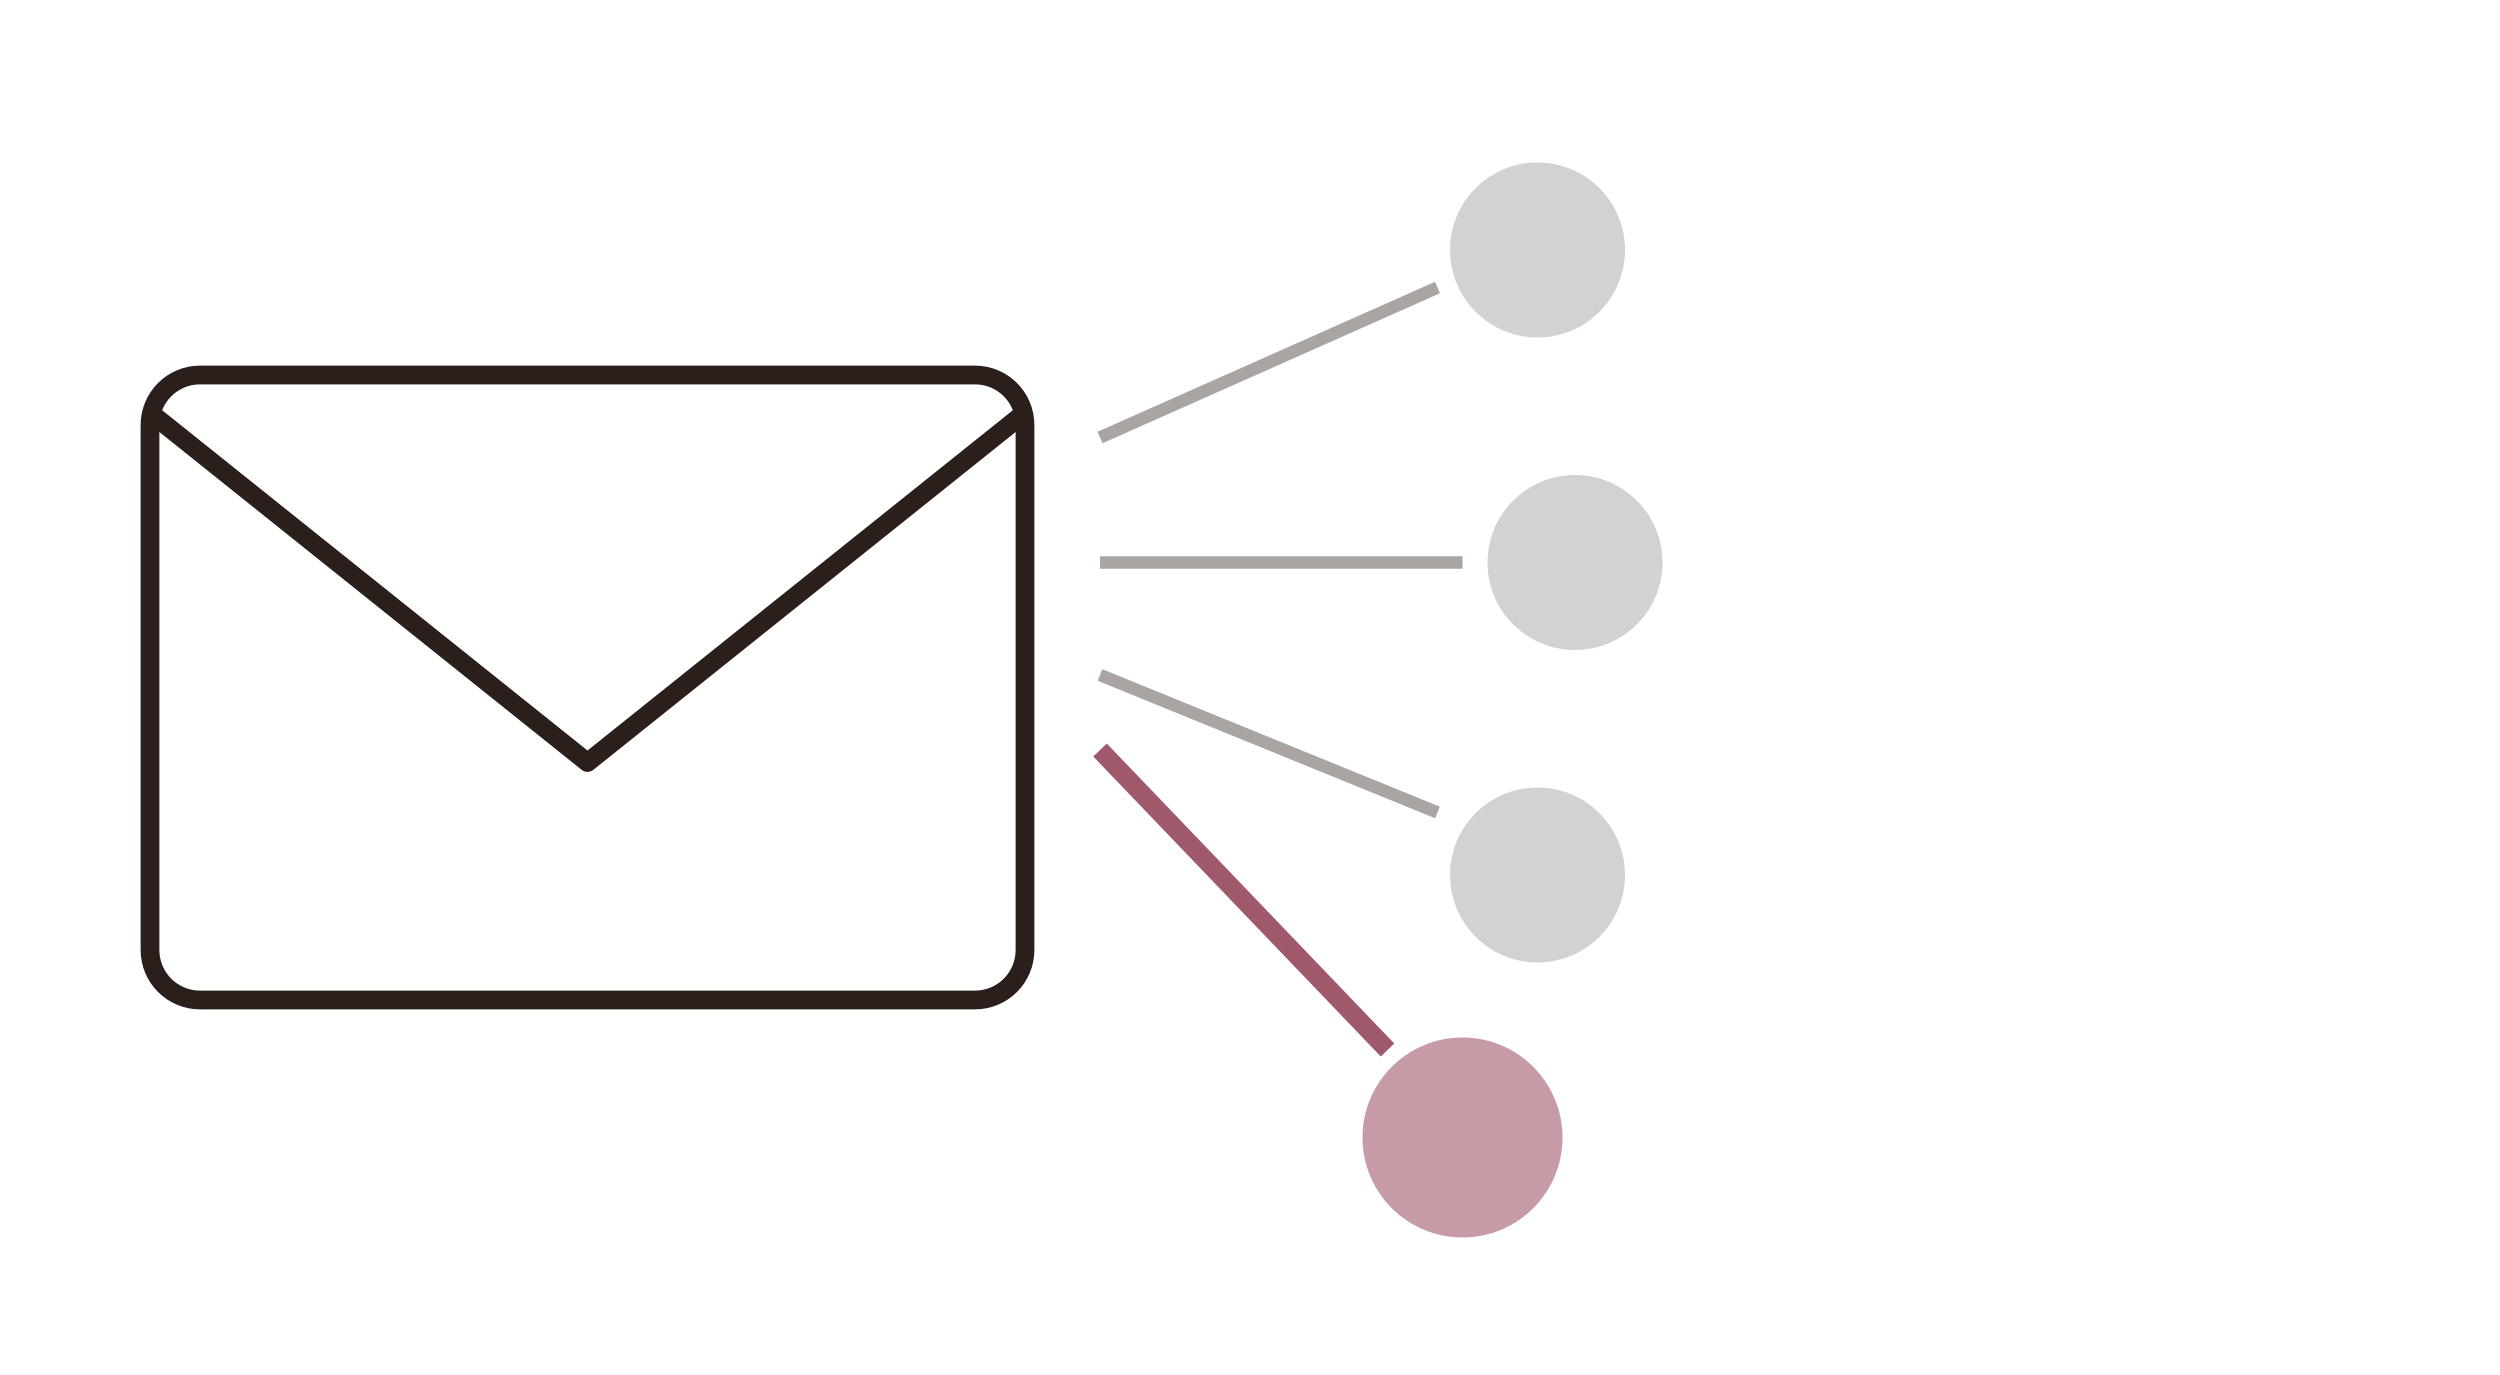
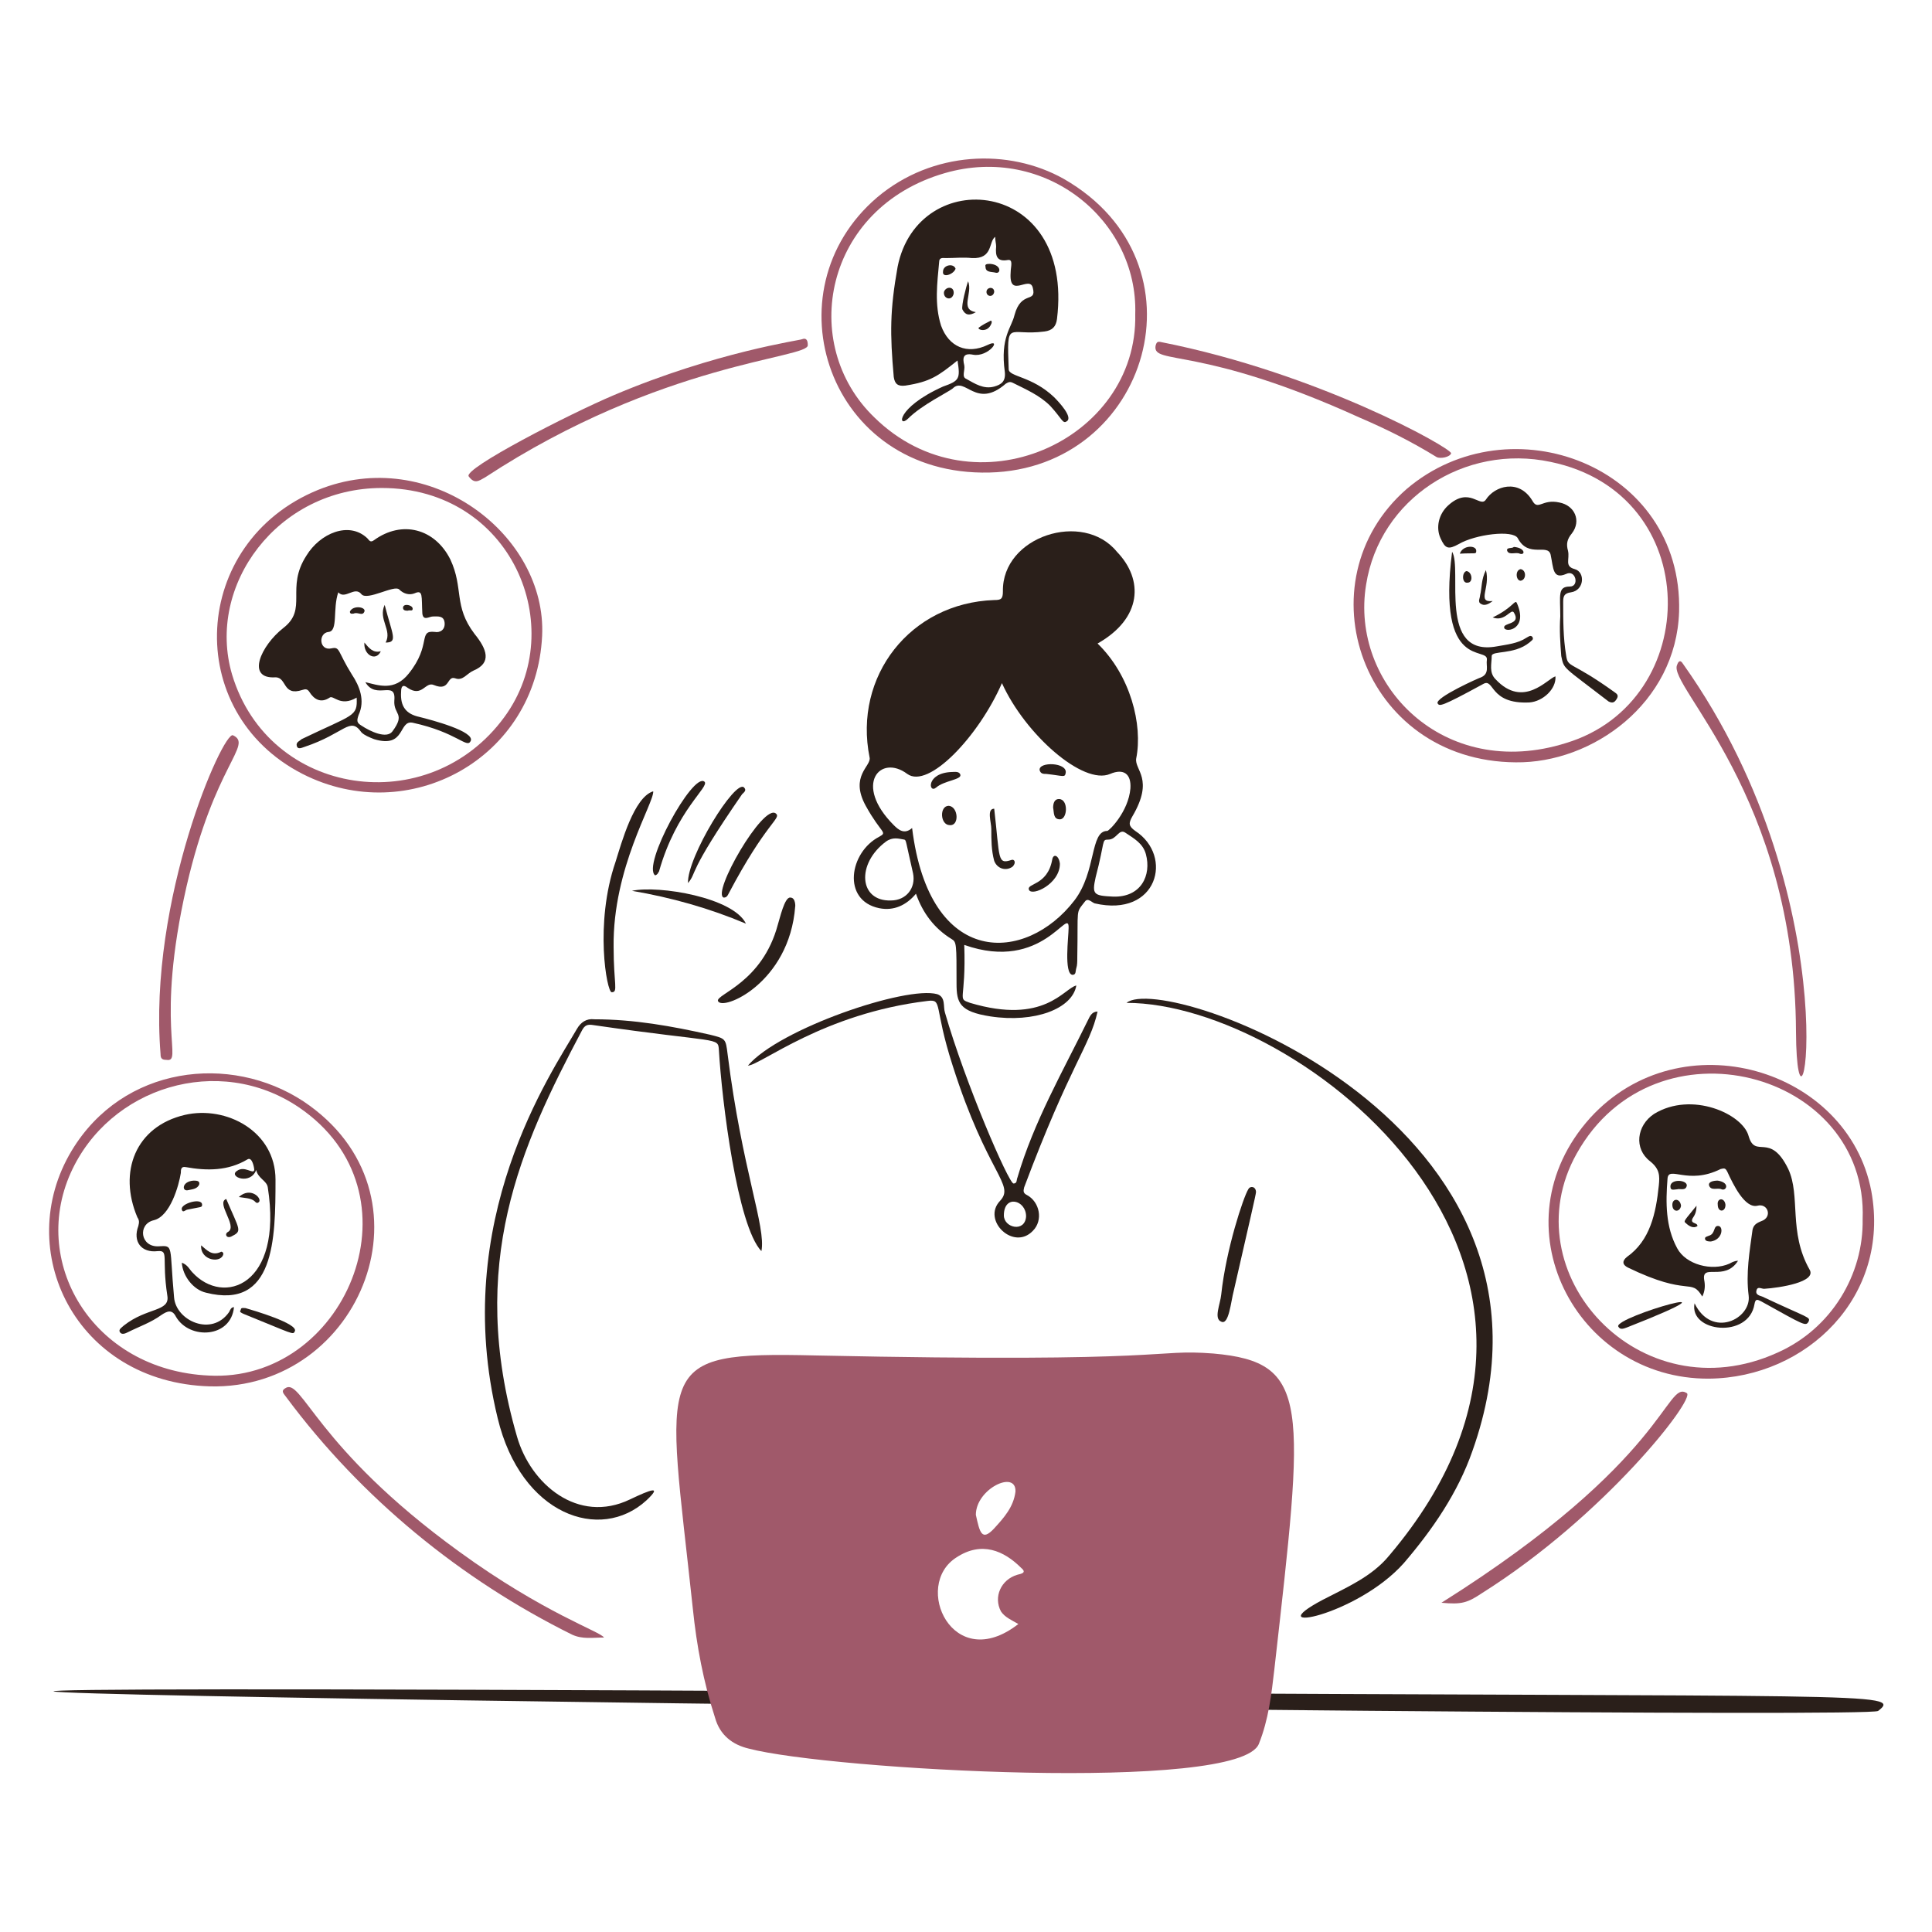
- <svg xmlns="http://www.w3.org/2000/svg" viewBox="0 0 400 220" fill="none">
-   <rect x="24" y="60" width="140" height="100" rx="8" stroke="#2A1F1A" stroke-width="3" />
-   <path d="M24 66 L94 122 L164 66" stroke="#2A1F1A" stroke-width="3" stroke-linejoin="round" />
-   <line x1="176" y1="70" x2="230" y2="46" stroke="#2A1F1A" stroke-width="2" opacity="0.4" />
-   <line x1="176" y1="90" x2="234" y2="90" stroke="#2A1F1A" stroke-width="2" opacity="0.4" />
-   <line x1="176" y1="108" x2="230" y2="130" stroke="#2A1F1A" stroke-width="2" opacity="0.4" />
-   <line x1="176" y1="120" x2="222" y2="168" stroke="#A0596A" stroke-width="3" />
-   <circle cx="246" cy="40" r="14" fill="#2A1F1A" opacity="0.2" />
-   <circle cx="252" cy="90" r="14" fill="#2A1F1A" opacity="0.2" />
-   <circle cx="246" cy="140" r="14" fill="#2A1F1A" opacity="0.2" />
-   <circle cx="234" cy="182" r="16" fill="#A0596A" opacity="0.6" />
+ <svg xmlns="http://www.w3.org/2000/svg" fill="none" viewBox="0 0 400 400" id="Remote-Team--Streamline-Brooklyn" height="400" width="400">
+   <g id="remote-team--work-remote-team-office-job-company">
+     <path id="Vector" fill="#2a1f1a" d="M221.04 350.434c166.4 1 173 -0.2 167.8 3.8 -3.2 2.4 -722.4 -7 -167.8 -3.8Z" stroke-width="2" />
+     <g id="Group">
+       <path id="Vector_2" fill="#a0596a" d="M168.841 280.632c75.599 1.6 69.399 -1.398 82.399 -0.398 20.2 1.8 18.8 10.398 12.6 65.398 -0.6 5.2 -1.2 10.402 -3.2 15.402 -4 10.2 -88.799 5.4 -105.599 1 -3.4 -0.8 -6 -2.802 -7 -6.402 -2.4 -7.4 -3.8 -14.798 -4.6 -22.598 -5.4 -50.6 -8.8 -53.202 25.4 -52.402Zm41.999 55.602c-1.4 -0.8 -2.8 -1.402 -3.6 -2.602 -1.6 -3 0 -6.598 3.4 -7.598 0.8 -0.2 2 -0.402 0.8 -1.402 -3.6 -3.6 -8.2 -5.598 -13.399 -2.198 -9.2 5.8 -0.8 24.4 12.799 13.8Zm-8.8 -22.602c0.8 3.6 1.2 5.602 3.8 2.802 2 -2.2 4 -4.4 4.4 -7.6 0.2 -4.6 -8.2 -0.602 -8.2 4.798Z" stroke-width="2" />
+       <path id="Vector_3" fill="#2a1f1a" d="M227.24 133.233c6.8 6.6 9.4 16.8 8 23.8 -0.4 2.4 3.8 4.2 -0.8 12 -0.8 1.4 -0.8 2 0.6 3 8 5.2 4.6 18 -8.4 15 -0.6 -0.2 -1.4 -1.2 -2 -0.4 -2 2.6 -1.4 1.001 -1.6 11.601 0 0.8 0 1.6 -0.2 2.201 -0.2 0.6 0 1.398 -0.8 1.398 -1.8 -0.2 -0.8 -7.999 -0.8 -9.599 0.2 -5 -5.2 9.199 -21.599 3.399 0.399 11.799 -1.6 10.999 1.199 11.999 15.4 4.6 19.4 -2.998 22 -3.598 -0.8 4.8 -8.6 7.8 -17.8 6.4 -6.399 -1 -6.999 -2.802 -6.999 -6.802 0 -8.199 0 -8.599 -1 -9.199 -3.6 -2.2 -6 -5.4 -7.4 -9.4 -2 2.4 -4.6 3.6 -7.6 3 -7.8 -1.6 -6.2 -11.6 0 -14.8 1.8 -1 0.4 -0.6 -2.8 -6.4 -3.4 -6.2 1.2 -8.2 0.8 -10 -3.4 -16.8 8.4 -32 25.799 -32.6 1.4 0 1.8 -0.2 1.8 -1.8 -0.2 -11.4 16.6 -16.8 23.6 -8.2 5.6 5.8 5.2 13.8 -4 19Zm-19.8 8.2c-4.8 11 -15.199 22 -19.599 18.8 -5.6 -4.2 -11.2 2.2 -2.8 10.6 1 1 2.2 2.001 3.8 0.601 3.6 29.201 23.599 28 33.599 15 4.6 -6 3.2 -14.4 6.8 -14.4 0.4 0 4.4 -4 4.8 -8.8 0.2 -3 -1.4 -4.2 -4.2 -3 -5.6 2.4 -17.6 -8.2 -22.4 -18.8Zm23 44.2c5.8 0.2 8 -4.4 6.8 -8.8 -0.6 -2.2 -2.4 -3.199 -4.2 -4.399 -1.4 -1 -1.8 1.399 -3.6 1.399 -1.4 0 -0.6 0.2 -2.6 7.8 -0.8 3.6 -0.4 3.8 3.6 4Zm-45.999 0.801c3.2 0 5.2 -2.601 4.6 -5.601 -1.6 -7 -1.4 -6.8 -1.8 -7 -1.2 -0.2 -2.4 -0.6 -3.8 0.4 -6.2 4.6 -5.6 12.4 1 12.2Z" stroke-width="2" />
+       <path id="Vector_4" fill="#2a1f1a" d="M233.24 207.634c7.8 -6.6 95.8 24.8 71.6 92.8 -3 8.6 -8.2 16.2 -14.2 23.2 -9.8 11 -30.4 14.8 -16.8 7.6 5 -2.6 10.2 -4.8 13.8 -9.2 51 -60.2 -18.6 -114.4 -54.4 -114.4Z" stroke-width="2" />
+       <path id="Vector_5" fill="#2a1f1a" d="M157.641 259.034c-5 -5.2 -8.2 -31.2 -8.8 -41.6 -0.2 -2.8 0.2 -1.4 -26 -5.2 -1.2 -0.2 -1.8 0 -2.4 1.2 -12.6 23.8 -23.8 48.2 -13.4 84 2.8 9.8 12.6 18.2 23.4 13 4.2 -2 6.8 -3.002 3.4 0.198 -9.6 8.8 -26 3 -30.8 -17 -10 -41 11.2 -71.598 16.4 -80.598 0.8 -1.4 2 -2.2 3.6 -2 8.2 0 16 1.4 24 3.2 3.2 0.8 3.2 0.8 3.6 4 3 24 8 35.8 7 40.8Z" stroke-width="2" />
+       <path id="Vector_6" fill="#2a1f1a" d="M154.841 220.634c6.4 -7.6 32.8 -16.6 39.2 -14.8 1.8 0.6 1.2 2.6 1.6 3.8 4.2 14.6 13.199 35.4 14.199 35.4 0.8 0 0.6 -0.8 0.8 -1.2 3.4 -11.6 9.4 -22 14.6 -32.6 0.4 -0.8 0.8 -1.8 2 -1.8 -1.6 7.2 -5.6 10.8 -15.2 36.4 -0.2 0.8 -0.2 1.2 0.6 1.6 2.6 1.4 3.4 5.2 1.2 7.4 -4 4.2 -10.6 -2.2 -6.8 -6.2 3.2 -3.4 -2.6 -5.4 -9.799 -28 -4 -12.4 -2 -13.8 -5.2 -13.4 -21.6 2.6 -34.4 13.2 -37.2 13.4Zm57.599 31.2c0 -3.4 -4.6 -4.6 -4.6 -0.2 0 2.6 4.4 3.6 4.6 0.2Z" stroke-width="2" />
+       <path id="Vector_7" fill="#2a1f1a" d="M135.241 163.833c0.2 2.4 -8.4 15.8 -8.2 32.2 0 7.801 1 9.401 -0.4 9.401 -1 0 -3.6 -14.2 0.8 -27 1.2 -3.8 3.8 -13.401 7.8 -14.601Z" stroke-width="2" />
+       <path id="Vector_8" fill="#2a1f1a" d="M164.641 187.633c-1.2 16.001 -15.2 21.801 -16 19.601 -0.4 -1.4 9.2 -3.8 12.4 -15.8 0.4 -1.2 1.4 -5.801 2.6 -5.601 1.2 0 1 2.2 1 1.8Z" stroke-width="2" />
+       <path id="Vector_9" fill="#2a1f1a" d="M252.84 273.632c-1.6 -0.6 -0.2 -3.6 0 -5.6 1 -9.4 4.6 -20.198 5.6 -21.798 0.4 -0.8 1.6 -0.602 1.6 0.598 0 0.4 -1.4 6.402 -4.6 20.402 -0.6 2.2 -1 7.198 -2.6 6.398Z" stroke-width="2" />
+       <path id="Vector_10" fill="#2a1f1a" d="M130.841 184.434c5.6 -1.2 21 1.4 23.6 6.8 -7.6 -3.2 -15.4 -5.4 -23.6 -6.8Z" stroke-width="2" />
+       <path id="Vector_11" fill="#2a1f1a" d="M160.641 168.434c1.2 1 -2 1.8 -9.8 16.6 -0.2 0.4 -0.4 0.8 -1 0.8 -2.6 -0.8 8.2 -19.599 10.8 -17.399Z" stroke-width="2" />
+       <path id="Vector_12" fill="#2a1f1a" d="M142.441 182.833c-0.2 -5.4 9.8 -21.6 11.6 -19.8 0.6 0.6 0 1 -0.4 1.4 -11.6 16.8 -9.2 15.999 -11.2 18.399Z" stroke-width="2" />
+       <path id="Vector_13" fill="#2a1f1a" d="M135.641 181.233c-2.8 -2 7.8 -21.4 10.2 -19.4 1.2 1 -5.8 5.801 -9.4 18.601 -0.2 0.2 -0.2 0.6 -0.8 0.8Z" stroke-width="2" />
+       <path id="Vector_14" fill="#2a1f1a" d="M205.84 167.434c1.2 10.4 0.6 11.6 3.6 10.6 0.6 -0.2 1 0.6 0.2 1.4 -1.4 1 -3.2 0.4 -3.8 -1.2 -0.6 -2.2 -0.6 -4.401 -0.6 -6.601 0 -1.4 -1 -4.199 0.6 -4.199Z" stroke-width="2" />
+       <path id="Vector_15" fill="#2a1f1a" d="M219.44 178.833c0 4.2 -5.8 6.8 -6.4 5.4 -0.6 -1.4 3.8 -0.8 4.8 -6.2 0.2 -1.4 1.4 -1 1.6 0.8Z" stroke-width="2" />
+       <path id="Vector_16" fill="#2a1f1a" d="M197.041 159.833c0.6 0 1.6 -0.199 1.8 0.601 0.2 1 -3.4 1.2 -5 2.6 -1.6 1.4 -2.2 -3 3.2 -3.2Z" stroke-width="2" />
+       <path id="Vector_17" fill="#2a1f1a" d="M220.64 160.034c-0.2 1 -0.4 0.6 -4 0.2 -0.6 0 -1.2 0 -1.4 -0.8 -0.2 -1.8 5.8 -1.6 5.4 0.6Z" stroke-width="2" />
+       <path id="Vector_18" fill="#2a1f1a" d="M219.44 169.633c-1.4 0 -1.2 -1.399 -1.4 -2.399 0 -0.8 0.2 -1.8 1.2 -1.8 2 0 1.8 4.199 0.2 4.199Z" stroke-width="2" />
+       <path id="Vector_19" fill="#2a1f1a" d="M196.441 166.833c2 0.2 2.2 4.2 0.2 4 -2 0 -2.2 -4 -0.2 -4Z" stroke-width="2" />
+     </g>
+     <g id="Group_2">
+       <path id="Vector_20" fill="#a0596a" d="M204.84 97.833c-33.4 0.8 -45.999 -37.6 -23.199 -57 11.4 -9.6 27.199 -10.2 38.599 -3.8 30.4 17.4 17.6 60 -15.4 60.8Zm30.2 -32.8c0.6 -19.4 -18.6 -35.2 -39.399 -29.2 -25 7.2 -30.4 35.4 -14.6 50.6 20.599 20.2 54.599 4.8 53.999 -21.4Z" stroke-width="2" />
+       <path id="Vector_21" fill="#a0596a" d="M112.241 131.634c-1.2 25.4 -27.6 39.8 -49.6 28.6 -25 -12.8 -23.2 -48 3.2 -58.8 23.2 -9.4 47.4 9.4 46.4 30.2ZM79.041 101.033c-21.6 0 -36.4 20.2 -31 38.6 7.6 25.4 40.8 30.2 56.4 8.8 13.6 -18.6 1.4 -47.4 -25.4 -47.4Z" stroke-width="2" />
+       <path id="Vector_22" fill="#a0596a" d="M353.84 285.434c-27.6 0.2 -44.398 -32 -24.598 -54 18.8 -20.6 53.398 -10.2 58.198 15.2 4 21.8 -13.4 38.6 -33.6 38.8Zm31.8 -33c1.2 -30.6 -43 -42.6 -59.2 -13.6 -13.8 24.6 13 54.2 41.6 41.2 11.2 -5 17.8 -16.2 17.6 -27.6Z" stroke-width="2" />
+       <path id="Vector_23" fill="#a0596a" d="M43.44 287.032c-27.8 -0.8 -41 -28.198 -28.6 -48.798 10.6 -17.6 32.8 -20.202 48 -10.202 28.4 19 12 59.8 -19.4 59Zm1 -2.2c27.6 0.4 43.4 -37.998 17.4 -55.598 -16.6 -11.2 -39.2 -4.202 -47.2 13.598 -8.6 19.2 5.2 41.6 29.8 42Z" stroke-width="2" />
+       <path id="Vector_24" fill="#a0596a" d="M125.041 339.034c-2.4 0 -4.4 0.4 -6.6 -0.6 -23 -11.4 -43.6 -28.2 -59.2 -49.2 -0.4 -0.6 -1.2 -1.2 -0.2 -1.8 3.4 -2.4 6.2 12.2 36 33.8 17.6 12.8 29.4 16.6 30 17.8Z" stroke-width="2" />
+       <path id="Vector_25" fill="#a0596a" d="M167.241 71.433c0.4 2.8 -30.2 3.4 -66.8 27.4 -1.4 0.8 -2.2 1.4 -3.4 -0.2 -1.2 -1.6 21 -13 30 -16.8 21.2 -9 38.8 -11.4 39 -11.6 1 -0.4 1.2 0.4 1.2 1.2Z" stroke-width="2" />
+       <path id="Vector_26" fill="#a0596a" d="M371.84 213.632c-0.2 -48.999 -26.8 -71.799 -24.6 -75.999 0.2 -0.6 0.6 -1.2 1.2 -0.2 35.8 50.4 23.6 108.199 23.4 76.199Z" stroke-width="2" />
+       <path id="Vector_27" fill="#a0596a" d="M34.441 219.434c-1 0 -1.2 -0.4 -1.2 -1.2 -2.6 -32 13 -67 15 -66 4.2 2 -3.8 6 -9.6 31.2 -6.6 29 -0.6 36.6 -4.2 36Z" stroke-width="2" />
+       <path id="Vector_28" fill="#a0596a" d="M298.44 331.834c47 -29.6 46.4 -46.2 50.8 -43.4 1.8 1.2 -17 25.4 -42.4 41.4 -3 2 -4.2 2.4 -8.4 2Z" stroke-width="2" />
+       <path id="Vector_29" fill="#a0596a" d="M300.44 93.834c-0.2 0.8 -2.2 1.2 -3 0.8 -5.2 -3.2 -10.4 -5.8 -16 -8.2 -33 -15 -42.8 -10.8 -42.2 -14.8 0.2 -0.8 0.4 -1 1.2 -0.8 32.4 6.4 59.8 21.8 60 23Z" stroke-width="2" />
+       <path id="Vector_30" fill="#2a1f1a" d="M323.04 127.634c0 -4.4 -0.6 -6.2 2 -6.2 2 0 1.202 -3.6 -0.798 -2.6 -2.8 1.2 -2.602 -1.2 -3.202 -4 -0.6 -2.4 -4.598 0.8 -6.798 -3.4 -1 -1.8 -8.802 -0.8 -12.202 1.2 -2.2 1.2 -2.798 1 -3.798 -1.2s-0.402 -5 1.598 -6.8c4.4 -4 6.6 0.6 7.8 -1.2 1.8 -2.8 6.802 -4.4 9.602 0.2 1.2 2.2 1.998 -0.4 5.598 0.4 3.2 0.6 4.6 3.8 2.6 6.4 -1 1.2 -1.2 2.2 -0.8 3.6 0.4 1.8 -0.8 3.2 1.4 3.8 2.2 0.6 2.002 4.4 -0.798 4.8 -1.4 0.2 -1.602 0.8 -1.602 2 0 3.8 0.002 7.4 0.602 11 0.4 2.8 0.798 1 10.198 7.8 0.6 0.4 0.6 0.8 0.2 1.4 -0.4 0.6 -0.8 0.8 -1.6 0.4 -9.6 -7.4 -9.198 -6.6 -9.798 -9.4 -0.2 -2.6 -0.402 -5.4 -0.202 -8.2Z" stroke-width="2" />
+       <path id="Vector_31" fill="#2a1f1a" d="M300.642 114.234c2.2 3.6 -3.002 21.8 9.198 19.6 2.2 -0.4 4.4 -0.6 6.2 -1.8 0.4 -0.2 0.802 -0.6 1.202 -0.2 0.4 0.6 -0.2 0.8 -0.6 1.2 -3.2 2.6 -7.802 1.6 -7.802 2.8 0 1.6 -0.598 3.4 0.802 4.8 5.8 6.2 10.798 -0.2 12.398 -0.6 0.2 2.6 -2.598 5.2 -5.398 5.4 -8.4 0.4 -7.202 -5.2 -9.602 -3.8 -8.8 4.8 -8.998 4.6 -9.398 4 -0.6 -1.2 8.8 -5.399 9 -5.399 1.8 -0.8 0.998 -2.4 1.198 -3.6 0.4 -3 -10.398 2.6 -7.198 -22.4Z" stroke-width="2" />
+       <path id="Vector_32" fill="#2a1f1a" d="M309.04 127.833c4.2 -2 4.6 -3.8 5 -3 2.4 5.4 -2.2 6.2 -2.6 5.2 -0.4 -1.2 3.6 -0.6 2 -3.2 -0.6 -1 -1.8 2 -4.4 1Z" stroke-width="2" />
+       <path id="Vector_33" fill="#2a1f1a" d="M309.04 124.433c-1 0.8 -1.8 1 -2.4 0.6 -0.8 -0.4 -0.2 -1.2 -0.2 -1.8 0.4 -1.6 0.2 -3.2 1.2 -5.2 1 3.6 -2 6.8 1.4 6.4Z" stroke-width="2" />
+       <path id="Vector_34" fill="#2a1f1a" d="M302.24 114.634c0.6 -1.8 3.4 -1.8 3.4 -0.6 0 0.8 -0.2 0.4 -3.4 0.6Z" stroke-width="2" />
+       <path id="Vector_35" fill="#2a1f1a" d="M313.44 113.234c2.4 0.2 2.4 1.8 1.2 1.4 -0.8 -0.4 -2.2 0.4 -2.6 -0.6 -0.2 -0.8 1 -0.4 1.4 -0.8Z" stroke-width="2" />
+       <path id="Vector_36" fill="#2a1f1a" d="M314.84 117.834c1.2 0.2 1.2 2.2 0 2.4 -1 0 -1.2 -2.2 0 -2.4Z" stroke-width="2" />
+       <path id="Vector_37" fill="#2a1f1a" d="M303.64 118.234c1.2 0.2 1.4 2.4 0.2 2.4 -1.2 0.2 -1.2 -2.2 -0.2 -2.4Z" stroke-width="2" />
+       <path id="Vector_38" fill="#2a1f1a" d="M198.241 74.634c-4 3.2 -5.6 4.4 -10.8 5.2 -1.6 0.2 -2.2 -0.4 -2.4 -1.8 -0.8 -9 -0.8 -13.8 0.8 -22.8 4.2 -21.2 36.599 -18.6 32.999 10.8 -0.2 1.6 -0.998 2.4 -2.598 2.6 -7.6 1 -7.802 -2.8 -7.402 7.8 0 1.6 4.802 1.4 9.402 5.8 1 1 3.998 4.2 2.598 5 -0.8 0.6 -1 -0.6 -3.4 -3.2 -2.2 -2.2 -4.998 -3.4 -7.798 -4.8 -0.4 -0.2 -0.8 -0.2 -1.4 0.2 -6.2 5.4 -8.401 -1.6 -11.001 1 -1 0.8 -6.4 3.4 -9.2 6.2 -2.2 2.2 -2.6 -2.2 7.2 -6.6 3.4 -1.2 3.6 -1.6 3 -5.4Zm7.799 -25.6c-1.4 1 -0.398 4.6 -4.798 4.4 -1.801 -0.2 -3.601 0 -5.401 0 -0.6 0 -1.4 -0.2 -1.4 0.8 -0.4 4.4 -1 8.8 0.4 13.2 1.6 4.4 5.399 6 9.599 4 3.2 -1.6 0.2 2.6 -3 2 -1.999 -0.4 -2.199 0.6 -1.799 2.2 0.2 1 -0.6 2.4 0.399 2.8 1.8 1 3.6 2.2 5.8 1.6 1.4 -0.4 2.4 -1 2.2 -3 -1 -7.2 1.4 -9.2 2 -11.8 1.4 -5.2 4.6 -2.4 3.8 -5.6 -0.6 -2.8 -4.998 2.4 -4.598 -3.2 0 -1.2 0.6 -2.8 -0.6 -2.6 -2.2 0.4 -2.6 -0.8 -2.4 -2.8 0 -0.6 -0.202 -1.2 -0.202 -2Z" stroke-width="2" />
+       <path id="Vector_39" fill="#2a1f1a" d="M73.841 144.434c-3.4 2 -4.8 -0.6 -5.6 0 -1.8 1.2 -3.2 0.4 -4.2 -1.2 -0.4 -0.6 -0.8 -0.6 -1.4 -0.4 -4.2 1.4 -3.2 -2.6 -5.6 -2.6 -6.2 0.4 -3 -6.6 1.6 -10.2 5.2 -4 0.4 -8.2 4.8 -15 2.8 -4.6 8.8 -7.2 12.6 -3.6 0.4 0.4 0.6 1 1.4 0.4 5.8 -4.2 12.6 -2.4 15.8 4 2.8 6 0.6 9.6 5 15.4 2.6 3.2 3.6 6 -0.2 7.6 -1.4 0.6 -2.2 2.2 -3.8 1.6 -1.8 -0.6 -1 2.8 -4.4 1.4 -1.8 -0.8 -2.4 2.6 -5.4 0.6 -1 -0.8 -1.4 -0.4 -1.4 0.8 -0.2 3 1 4.6 3.8 5.2 2.4 0.6 11.6 3 10.6 5 -0.8 1.6 -2.8 -1.801 -12 -3.801 -3 -0.6 -1.4 5.4 -8 3.4 -1 -0.4 -2 -0.8 -2.6 -1.4 -2.4 -3.4 -3.4 0.2 -11.8 3 -0.6 0.2 -1.4 0.601 -1.6 -0.199 -0.2 -0.8 0.6 -1 1 -1.4 10.8 -5.2 11.6 -4.6 11.4 -8.6Zm1.8 -3.2c2.6 0.6 6 2 9 -1.8 4.8 -6 1.8 -9 5.4 -8.6 1 0.2 2.2 -0.4 2 -2 -0.2 -1.4 -1.4 -1.2 -2.4 -1.2 -0.8 0 -2 1 -2.2 -0.6 -0.2 -3.6 0.2 -5 -1.6 -4.2 -1 0.4 -2.2 0.2 -3.2 -0.8s-6.6 2.4 -7.8 1c-1.4 -1.8 -3.4 1.2 -4.8 -0.4 -1.2 3.4 0 8 -2 8.2 -2.2 0.2 -2 4 0.6 3.4 1.8 -0.4 1.2 0.6 4.2 5.4 1.6 2.4 2.8 5.4 1.4 8.4 -0.4 1.2 -0.4 1.6 0.6 2.2 1.8 1.2 5.2 2.8 6.4 1.2 2.8 -3.8 0.2 -3.4 0.4 -6.4 0.4 -4.4 -3.8 0 -6 -3.8Z" stroke-width="2" />
+       <path id="Vector_40" fill="#2a1f1a" d="M350.84 269.834c3.6 7.4 11.8 3.2 11.2 -1.6 -0.6 -4.6 0.2 -9.2 0.8 -13.6 0.2 -1 0.8 -1.4 1.8 -1.8 2.4 -0.8 1.4 -3.8 -0.8 -3.2 -2.6 0.6 -5 -4.4 -6.2 -7 -0.4 -0.8 -0.598 -0.8 -1.398 -0.6 -6.8 3.4 -10.8 -0.8 -11 2 -0.4 5 -0.4 10 2 14.4 1.8 3.4 7.198 4.8 10.798 3.2 0.4 -0.2 1 -0.6 1.8 -0.6 -2.8 4.4 -7.6 0.4 -7 4 0.2 1 0.2 2.2 -0.4 3.4 -2.4 -4 -2.6 0.2 -15.4 -6 -1.2 -0.6 -1.2 -1.4 -0.2 -2.2 4.8 -3.4 6 -9 6.6 -14.8 0.2 -2 0.2 -3.4 -1.8 -5 -3.4 -2.6 -2.8 -7.4 0.8 -9.8 7.8 -4.8 18.4 0 19.6 4.6 1.4 4.8 4.402 -1 8.202 6.8 2.6 5.6 -0.002 13 4.398 20.8 1.6 2.6 -6.198 3.8 -9.398 4 -0.6 0 -1.402 -0.6 -1.602 0.4 -0.2 0.8 0.6 1 1.2 1.2 9.8 4.6 10 4.2 9.6 5.2 -0.6 1 -0.8 0.8 -9.8 -4.2 -0.8 -0.4 -1.198 -0.6 -1.398 0.6 -1.2 7.2 -13.602 5.8 -12.402 -0.2Z" stroke-width="2" />
+       <path id="Vector_41" fill="#2a1f1a" d="M336.84 274.834c-0.6 0.2 -1.4 0.6 -1.8 -0.2 -0.8 -2 28.8 -10.4 1.8 0.2Z" stroke-width="2" />
+       <path id="Vector_42" fill="#2a1f1a" d="M354.242 257.034c-0.4 0 -1.002 0 -1.202 -0.4 -0.2 -0.6 0.4 -0.6 0.8 -0.8 1.4 -0.4 0.8 -2.2 2 -2 1 0.2 0.802 2.8 -1.598 3.2Z" stroke-width="2" />
+       <path id="Vector_43" fill="#2a1f1a" d="M351.242 249.632c0 1.4 -0.402 2.002 -0.802 2.602 -0.6 1.2 1 0.8 1 1.6 -0.8 0.6 -1.8 0 -2.4 -0.6 -0.6 -0.4 -0.198 -0.602 2.202 -3.602Z" stroke-width="2" />
+       <path id="Vector_44" fill="#2a1f1a" d="M347.24 246.234c-0.6 0 -1.4 0.4 -1.4 -0.6 0 -1.6 3.4 -1.4 3.4 -0.2 -0.2 1.2 -1.4 0.6 -2 0.8Z" stroke-width="2" />
+       <path id="Vector_45" fill="#2a1f1a" d="M355.642 244.434c2.6 0.4 1.798 2.2 0.798 1.8 -0.8 -0.4 -2.2 0.4 -2.6 -0.8 -0.2 -0.8 1.002 -1 1.802 -1Z" stroke-width="2" />
+       <path id="Vector_46" fill="#2a1f1a" d="M348.04 249.634c-0.2 1.4 -1.8 1.4 -1.8 -0.2 0 -1.4 1.6 -1.4 1.8 0.2Z" stroke-width="2" />
+       <path id="Vector_47" fill="#2a1f1a" d="M357.242 249.434c0 1.6 -1.6 1.6 -1.6 0 -0.2 -1.4 1.4 -1.6 1.6 0Z" stroke-width="2" />
+       <path id="Vector_48" fill="#2a1f1a" d="M37.641 261.436c1.2 0.4 1.6 1.4 2.2 2 6.4 7 18.8 2.798 15.6 -17.602 -0.2 -1.4 -2 -1.8 -2.4 -3.6 -1.2 3.2 -5.8 1.402 -4 0.202 1.6 -1.2 3.4 0.798 3.6 -0.202 0 -0.4 -0.4 -2.8 -1.4 -2.2 -4 2.4 -8.4 2.4 -12.8 1.6 -1 -0.2 -1 0.6 -1 1.2 -0.4 2.6 -2.2 9 -5.6 9.8 -3.4 0.8 -2.8 5.6 1 5.4 3.2 -0.2 2.2 -0.2 3.2 10.6 0.4 4.8 7.8 8.2 11.4 3 0.2 -0.4 0.4 -1 1 -1 -0.6 6.4 -9.2 6.8 -12 2 -0.8 -1.6 -1.8 -1.2 -3 -0.4 -2.2 1.6 -4.6 2.4 -7 3.6 -0.4 0.2 -1.2 0.6 -1.6 0 -0.4 -0.6 0.4 -0.998 0.8 -1.398 4.8 -3.8 9.6 -2.802 9 -6.202 -1.2 -7.8 0.4 -9.4 -2 -9.2 -3.4 0.4 -5.2 -2 -4 -5.2 0.2 -0.8 0.2 -1.2 -0.2 -1.8 -4 -9.4 -0.4 -18.8 9.8 -21.2 8.6 -2 18.8 3.4 18.8 13.4 0 12.4 -0.2 27 -14.4 23.4 -2.6 -0.6 -4.8 -3.398 -5 -6.198Z" stroke-width="2" />
+       <path id="Vector_49" fill="#2a1f1a" d="M50.841 270.832c1.4 0.4 11 3.2 10.2 4.8 -0.4 0.8 -0.2 0.6 -10.6 -3.6 -0.4 -0.2 -1 -0.398 -0.6 -0.798 0 -0.6 0.6 -0.402 1 -0.402Z" stroke-width="2" />
+       <path id="Vector_50" fill="#2a1f1a" d="M46.84 248.234c2.8 6.6 3.4 6.6 1 7.8 -1 0.4 -1.4 -0.6 -0.6 -1 2 -1.2 -2.6 -6 -0.4 -6.8Z" stroke-width="2" />
+       <path id="Vector_51" fill="#2a1f1a" d="M41.641 257.834c1.2 1 2.2 2.2 4 1.4 0.2 -0.2 0.6 0 0.6 0.4 -0.4 2 -4.8 1.4 -4.6 -1.8Z" stroke-width="2" />
+       <path id="Vector_52" fill="#2a1f1a" d="M49.441 247.834c2.4 -2.2 4.8 0.2 4.2 1 -0.4 0.4 -0.6 0.198 -1 -0.202 -0.8 -0.6 -2 -0.598 -3.2 -0.798Z" stroke-width="2" />
+       <path id="Vector_53" fill="#2a1f1a" d="M41.841 249.434c0 0.6 -0.2 0.4 -3 1 -0.4 0 -1 0.8 -1.2 0 -0.4 -1.2 4.2 -2.6 4.2 -1Z" stroke-width="2" />
+       <path id="Vector_54" fill="#2a1f1a" d="M40.041 244.434c0.6 0 1.4 0 1.2 0.8 -0.4 1 -1.6 1 -2.4 1.2 -1.2 0.2 -1.2 -1.8 1.2 -2Z" stroke-width="2" />
+       <path id="Vector_55" fill="#2a1f1a" d="M200.44 58.234c1 2.6 -1.799 5.8 1.6 6.4 -1.4 0.8 -2.199 0.6 -2.799 -0.6 -0.2 -0.8 0.799 -4.8 1.199 -5.8Z" stroke-width="2" />
+       <path id="Vector_56" fill="#2a1f1a" d="M205.04 54.634c2.4 0.2 2.2 2.2 1 1.8 -0.8 -0.2 -2 0 -2 -1.2 -0.2 -0.6 0.4 -0.6 1 -0.6Z" stroke-width="2" />
+       <path id="Vector_57" fill="#2a1f1a" d="M197.841 55.634c-0.4 1.2 -2.8 2 -2.6 0.6 0 -1.4 2.2 -1.8 2.6 -0.6Z" stroke-width="2" />
+       <path id="Vector_58" fill="#2a1f1a" d="M197.441 60.833c-0.4 1.6 -2.2 1 -2 -0.4 0.4 -1.2 2.2 -1.2 2 0.4Z" stroke-width="2" />
+       <path id="Vector_59" fill="#2a1f1a" d="M205.24 67.034c-0.8 2 -3 1.2 -2.6 0.8 0.8 -0.6 1.6 -1 2.4 -1.4 0.2 -0.2 0.4 0.2 0.2 0.6Z" stroke-width="2" />
+       <path id="Vector_60" fill="#2a1f1a" d="M205.84 60.434c-0.2 1.2 -1.6 1 -1.6 0s1.6 -1.2 1.6 0Z" stroke-width="2" />
+       <path id="Vector_61" fill="#2a1f1a" d="M79.841 133.034c1.4 -2.6 -1.6 -4.8 -0.2 -7.8 1.6 6.2 2.8 7.8 0.2 7.8Z" stroke-width="2" />
+       <path id="Vector_62" fill="#2a1f1a" d="M75.441 133.033c1 1.2 1.8 2.2 3.4 1.8 -1 2.2 -3.6 0.8 -3.4 -1.8Z" stroke-width="2" />
+       <path id="Vector_63" fill="#2a1f1a" d="M72.441 126.634c0.6 -1.4 3.4 -1 3 0 -0.4 1 -1.4 -0 -2.2 0.4 -0.2 0 -0.8 0.2 -0.8 -0.4Z" stroke-width="2" />
+       <path id="Vector_64" fill="#2a1f1a" d="M84.441 126.433c-0.4 0 -1 0 -1 -0.6 0 -1 2 -0.6 2 0.2 0 0.6 -0.6 0.2 -1 0.4Z" stroke-width="2" />
+       <path id="Vector_65" fill="#a0596a" d="M347.64 126.633c-0.6 19 -18 31.4 -33.8 31.2 -31.8 -0.2 -44.6 -37.4 -22.6 -56.6 21.4 -18.2 57.2 -4.8 56.4 25.4Zm-26.6 -31c-17.8 -3.8 -35.4 7.6 -38.2 25.4 -3.4 20.6 16 40.8 41.4 32.8 28.4 -8.6 28.8 -51.6 -3.2 -58.2Z" stroke-width="2" />
+     </g>
+   </g>
</svg>
